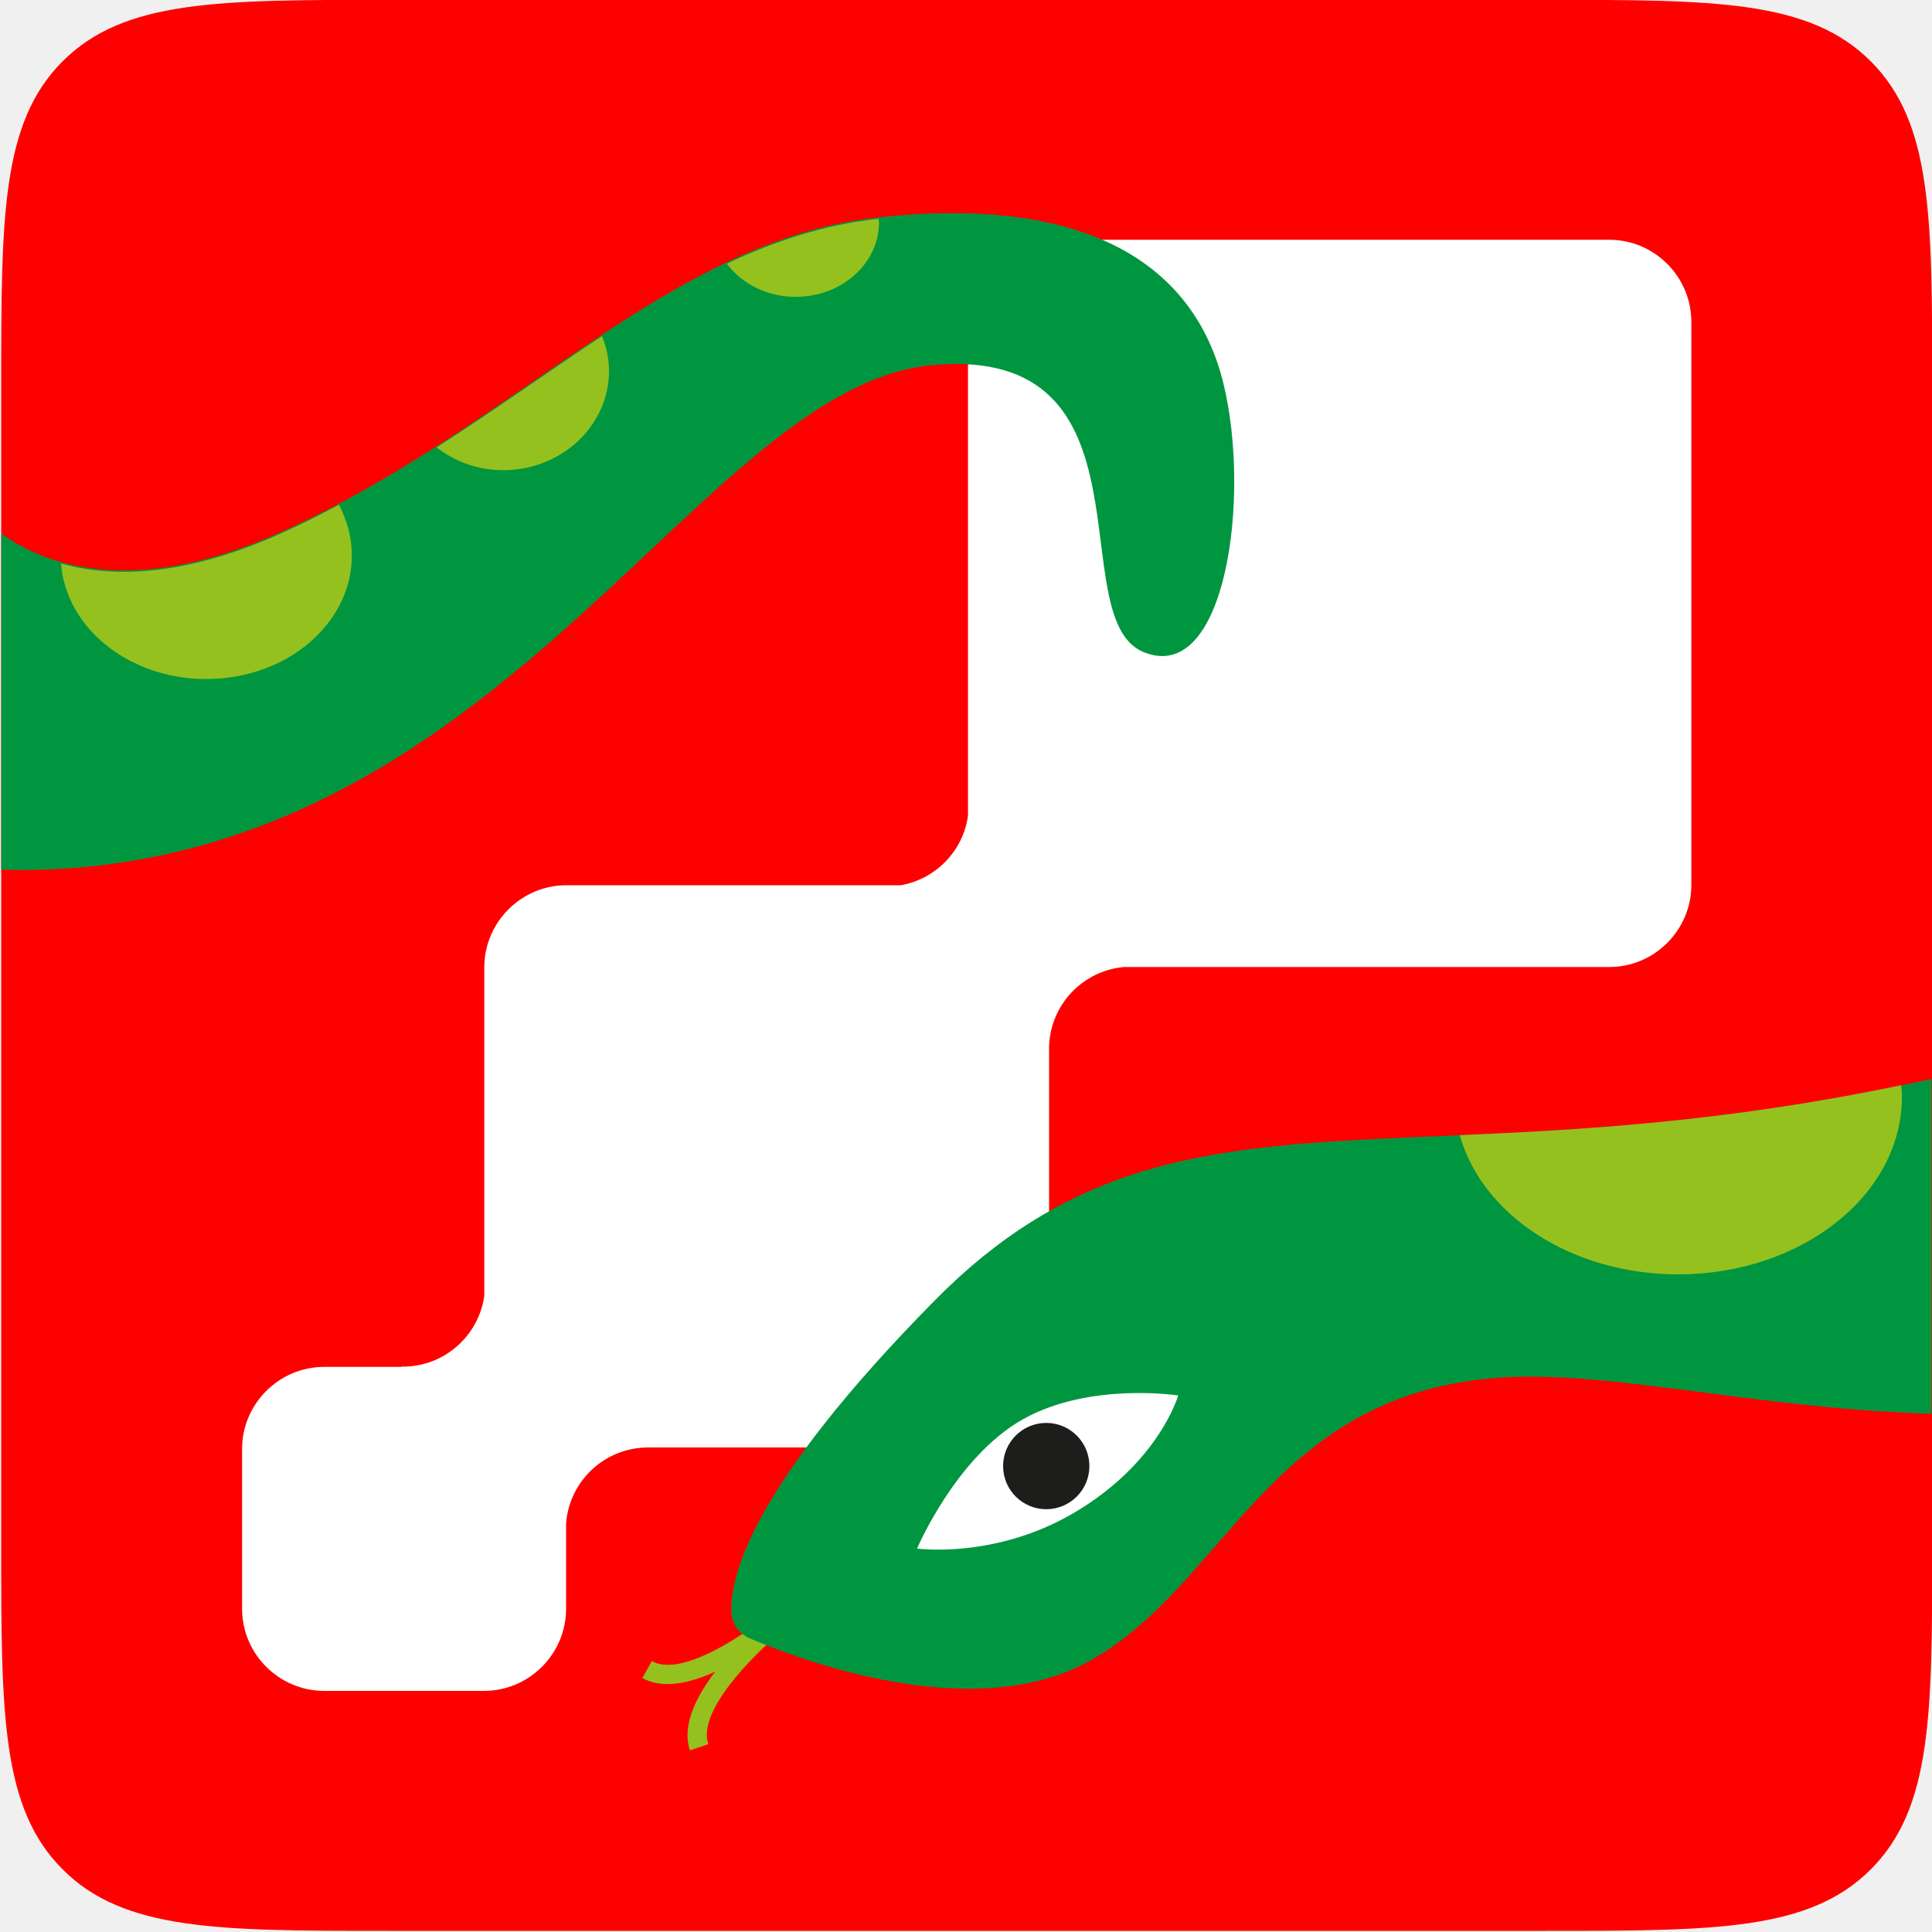
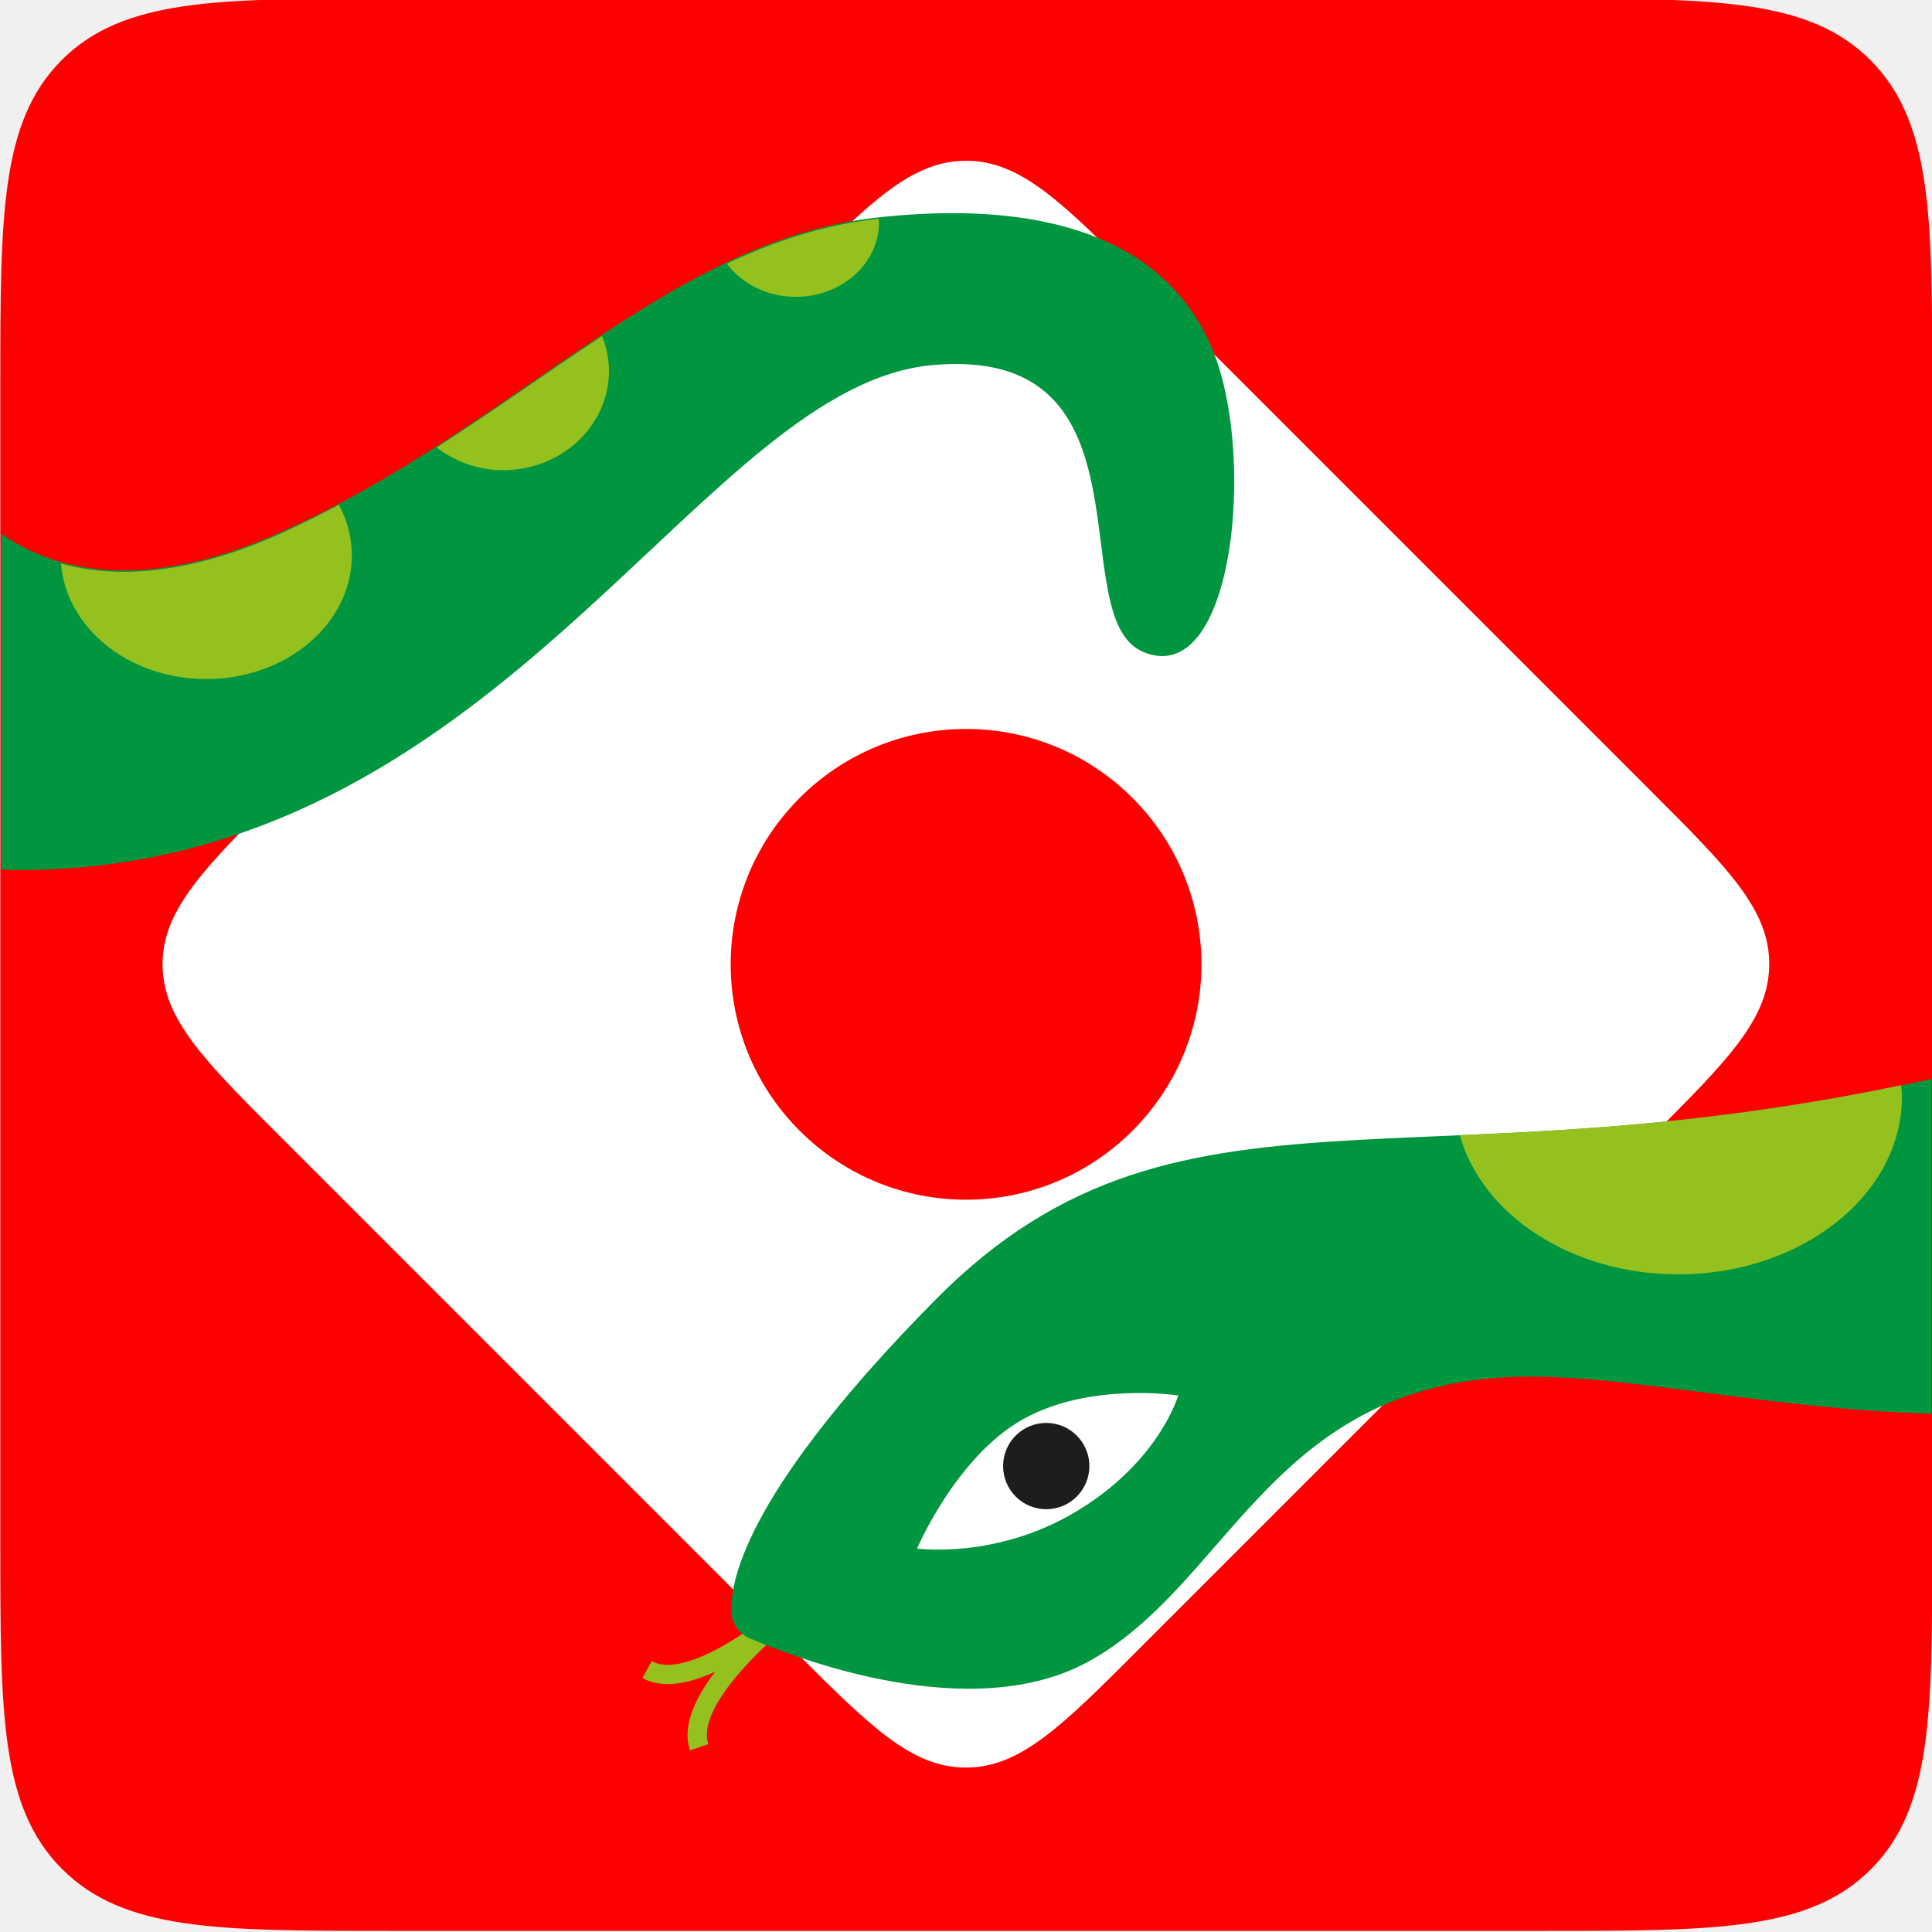
- <svg xmlns="http://www.w3.org/2000/svg" id="Layer_1" data-name="Layer 1" viewBox="0 0 300 300">
-   <defs>
-     <style>
-       .cls-1 {
-         fill: #009640;
-       }
- 
-       .cls-2, .cls-3 {
-         fill: #fff;
-       }
- 
-       .cls-3 {
-         fill-rule: evenodd;
-       }
- 
-       .cls-4 {
-         fill: #95c11f;
-       }
- 
-       .cls-5 {
-         clip-path: url(#clippath);
-       }
- 
-       .cls-6 {
-         fill: none;
-       }
- 
-       .cls-7 {
-         fill: red;
-       }
- 
-       .cls-8 {
-         fill: #1d1d1b;
-       }
-     </style>
-     <clipPath id="clippath">
-       <rect class="cls-6" x=".19" y="-32.12" width="299.72" height="303.14" />
+ <svg xmlns="http://www.w3.org/2000/svg" xmlns:xlink="http://www.w3.org/1999/xlink" version="1.1" id="Layer_1" x="0px" y="0px" viewBox="0 0 300 300" style="enable-background:new 0 0 300 300;" xml:space="preserve">
+   <style type="text/css">
+ 	.st0{fill:#FF0000;}
+ 	.st1{fill-rule:evenodd;clip-rule:evenodd;fill:#FFFFFF;}
+ 	.st2{fill:#95C11F;}
+ 	.st3{clip-path:url(#SVGID_00000073720649171970785120000011051435410206294956_);}
+ 	.st4{fill:#009640;}
+ 	.st5{fill:#FFFFFF;}
+ 	.st6{fill:#1D1D1B;}
+ 	.st7{fill:none;}
+ </style>
+   <g>
+     <path class="st0" d="M0.19,239.85c0,26.27,0,40.89,9.54,50.43s24.16,9.54,50.43,9.54h179.9c26.27,0,40.89,0,50.43-9.54   c9.54-9.54,9.54-24.14,9.54-50.43V59.95c0-26.27,0-40.89-9.54-50.43c-9.55-9.54-24.17-9.54-50.44-9.54H60.15   c-26.26,0-40.89,0-50.43,9.54c-9.53,9.54-9.53,24.16-9.53,50.43V239.85L0.19,239.85z" />
+     <path class="st1" d="M162.9,162.3v49.71c0,7.02-5.74,12.75-12.75,12.75h-49.52c-6.71,0-12.23,5.19-12.73,11.8v13.25   c0,7.02-5.74,12.75-12.75,12.75H50.34c-7.02,0-12.75-5.74-12.75-12.75V225c0-7.02,5.74-12.75,12.75-12.75h11.95v-0.04h0.26   c6.45,0,11.78-4.78,12.65-10.99v-51.01c0-7,5.74-12.75,12.75-12.75h51.93c5.43-0.96,9.67-5.32,10.43-10.8V49.98   c0-7.02,5.74-12.75,12.75-12.75h86.82c7.02,0,12.75,5.74,12.75,12.75v87.43c0,7.02-5.74,12.75-12.75,12.75h-75.39   c-6.32,0.59-11.3,5.76-11.58,12.15" />
+     <g id="XMLID_00000137095350533835815650000003466306646797238693_">
+       <g id="XMLID_00000160167884466530392370000012336008017886385282_">
+         <path class="st0" d="M0.05,239.71c0,26.28,0,40.9,9.54,50.44c9.54,9.54,24.17,9.54,50.44,9.54h179.95c26.28,0,40.9,0,50.44-9.54     c9.54-9.54,9.54-24.15,9.54-50.44V59.76c0-26.28,0-40.9-9.54-50.44s-24.17-9.54-50.44-9.54H60.03c-26.28,0-40.9,0-50.44,9.54     S0.05,33.49,0.05,59.76V239.71z" />
+         <path id="XMLID_00000047767254252987933590000012039059147552122754_" class="st1" d="M175.85,175.58     c-14.28,14.28-37.4,14.28-51.68,0c-14.28-14.28-14.28-37.4,0-51.68s37.4-14.28,51.68,0C190.13,138.18,190.13,161.3,175.85,175.58      M256.61,123.09l-79.96-79.96c-11.67-11.67-18.17-18.17-26.64-18.17c-8.48,0-14.97,6.5-26.64,18.17l-79.96,79.96     c-11.67,11.67-18.17,18.17-18.17,26.64c0,8.48,6.5,14.97,18.17,26.64l79.93,79.93c11.67,11.67,18.17,18.17,26.64,18.17     c8.48,0,14.97-6.5,26.64-18.17l79.93-79.93c11.67-11.67,18.17-18.17,18.17-26.64C274.78,141.26,268.28,134.76,256.61,123.09z" />
+       </g>
+     </g>
+   </g>
+   <path class="st2" d="M103.65,261.5c-1.4,0-2.72-0.28-3.9-0.94l1.46-2.62c4.78,2.67,15.11-4.62,18.68-7.66l1.94,2.29  C120.59,253.63,111.07,261.5,103.65,261.5z" />
+   <path class="st2" d="M107.14,271.8c-2.76-8.06,10.31-19.08,11.81-20.31l1.9,2.32c-3.62,2.98-12.64,11.84-10.87,17.02L107.14,271.8z" />
+   <g>
+     <defs>
+       <rect id="SVGID_1_" x="0.19" y="-32.12" width="299.72" height="303.14" />
+     </defs>
+     <clipPath id="SVGID_00000101787068256929828130000004518302421288717202_">
+       <use xlink:href="#SVGID_1_" style="overflow:visible;" />
    </clipPath>
-   </defs>
-   <g>
-     <path class="cls-7" d="m.19,239.85c0,26.27,0,40.89,9.54,50.43,9.54,9.54,24.16,9.54,50.43,9.54h179.9c26.27,0,40.89,0,50.43-9.54,9.54-9.54,9.54-24.14,9.54-50.43V59.95c0-26.27,0-40.89-9.54-50.43C280.94-.02,266.32-.02,240.05-.02H60.15C33.89-.02,19.26-.02,9.72,9.52.19,19.06.19,33.68.19,59.95v179.9Z" />
-     <path class="cls-3" d="m162.9,162.3v49.71c0,7.02-5.74,12.75-12.75,12.75h-49.52c-6.71,0-12.23,5.19-12.73,11.8v13.25c0,7.02-5.74,12.75-12.75,12.75h-24.81c-7.02,0-12.75-5.74-12.75-12.75v-24.81c0-7.02,5.74-12.75,12.75-12.75h11.95v-.04h.26c6.45,0,11.78-4.78,12.65-10.99v-51.01c0-7,5.74-12.75,12.75-12.75h51.93c5.43-.96,9.67-5.32,10.43-10.8V49.98c0-7.02,5.74-12.75,12.75-12.75h86.82c7.02,0,12.75,5.74,12.75,12.75v87.43c0,7.02-5.74,12.75-12.75,12.75h-75.39c-6.32.59-11.3,5.76-11.58,12.15" />
-   </g>
-   <path class="cls-4" d="m103.65,261.5c-1.4,0-2.72-.28-3.9-.94l1.46-2.62c4.78,2.67,15.11-4.62,18.68-7.66l1.94,2.29c-1.24,1.06-10.76,8.93-18.18,8.93Z" />
-   <path class="cls-4" d="m107.14,271.8c-2.76-8.06,10.31-19.08,11.81-20.31l1.9,2.32c-3.62,2.98-12.64,11.84-10.87,17.02l-2.84.97Z" />
-   <g class="cls-5">
-     <g>
-       <path class="cls-1" d="m412.3,86.03s-6.58,53.62-97.63,77.9c-91.05,24.28-130.01-2.02-169.46,37.94-28.48,28.84-31.92,42.93-31.63,48.54.09,1.76,1.21,3.29,2.83,3.98,7.57,3.26,34.48,13.54,52.58,3.63,21.25-11.63,27.82-40.97,62.73-44.01,34.58-3.01,90.99,24.27,159.91-19.96,1.24-.79,2.03-2.13,2.15-3.59,3.85-46.2,18.53-104.43,18.53-104.43Z" />
-       <path class="cls-1" d="m-10.04,80.97c1.68-2.39,5.06-2.63,7.18-.61,6.05,5.73,20.26,13.97,46.29,2.36,36.62-16.33,60.01-45.45,93.1-48.98,33.09-3.53,48.98,7.94,53.39,25.59,4.41,17.65.44,47.21-12.36,41.92s2.65-47.66-32.65-44.57S80.49,129.49,11.22,134.79c-57.53,4.4-31.68-38.98-21.26-53.82Z" />
+     <g style="clip-path:url(#SVGID_00000101787068256929828130000004518302421288717202_);">
+       <g>
+         <path class="st4" d="M412.3,86.03c0,0-6.58,53.62-97.63,77.9s-130.01-2.02-169.46,37.94c-28.48,28.84-31.92,42.93-31.63,48.54     c0.09,1.76,1.21,3.29,2.83,3.98c7.57,3.26,34.48,13.54,52.58,3.63c21.25-11.63,27.82-40.97,62.73-44.01     c34.58-3.01,90.99,24.27,159.91-19.96c1.24-0.79,2.03-2.13,2.15-3.59c3.85-46.2,18.53-104.43,18.53-104.43L412.3,86.03z" />
+         <path class="st4" d="M-10.04,80.97c1.68-2.39,5.06-2.63,7.18-0.61c6.05,5.73,20.26,13.97,46.29,2.36     c36.62-16.33,60.01-45.45,93.1-48.98s48.98,7.94,53.39,25.59s0.44,47.21-12.36,41.92s2.65-47.66-32.65-44.57     s-64.42,72.81-133.69,78.11C-46.31,139.19-20.46,95.81-10.04,80.97z" />
+       </g>
    </g>
  </g>
  <g>
-     <path class="cls-2" d="m142.4,240.46s6.04-14.23,16.43-20.07,24.12-3.7,24.12-3.7c0,0-2.96,10.43-16.15,18.2-12.3,7.25-24.4,5.57-24.4,5.57Z" />
-     <circle class="cls-8" cx="162.46" cy="227.65" r="6.7" />
+     <path class="st5" d="M142.4,240.46c0,0,6.04-14.23,16.43-20.07s24.12-3.7,24.12-3.7s-2.96,10.43-16.15,18.2   C154.5,242.14,142.4,240.46,142.4,240.46L142.4,240.46z" />
+     <circle class="st6" cx="162.46" cy="227.65" r="6.7" />
  </g>
  <g>
-     <path class="cls-6" d="m231.66,214.01c-34.9,3.04-41.48,32.37-62.73,44.01-18.1,9.91-45.01-.37-52.58-3.63-1.62-.7-2.74-2.22-2.83-3.98-.29-5.61,3.16-19.69,31.63-48.54,23.6-23.9,47.03-24.1,81.52-25.59-.54-1.92-.84-3.92-.84-5.97,0-15.23,15.56-27.58,34.75-27.58s33.47,11.4,34.63,25.79c1.53-.32,3.07-.65,4.64-.99V-32.12H.14V55.27c2.39,1.7,5.47,3.34,9.34,4.43-.03-.42-.07-.83-.07-1.25,0-10.6,10.12-19.19,22.61-19.19,9.18,0,17.07,4.65,20.61,11.33,5.28-2.8,10.32-5.8,15.16-8.9-3.69-2.83-6.1-7.09-6.1-11.92,0-8.53,7.36-15.44,16.44-15.44,7.06,0,13.02,4.2,15.35,10.06,6.43-4.24,12.81-8.14,19.37-11.24-1.37-1.84-2.18-4.05-2.18-6.43,0-6.4,5.78-11.58,12.91-11.58S136.1.03,136.42,6.17c.02,0,.04,0,.06,0,33.09-3.53,48.98,7.94,53.39,25.59,4.41,17.65.44,47.21-12.36,41.92-12.8-5.3,2.65-47.66-32.65-44.57-35.3,3.09-64.42,72.81-133.7,78.1-4.1.31-7.74.36-11.03.21v163.6h299.72v-51.51c-27.53-.78-50.67-7.02-68.2-5.5Z" />
-     <path class="cls-4" d="m32.02,105.44c12.49,0,22.61-8.59,22.61-19.19,0-2.81-.73-5.46-2-7.87-3,1.59-6.06,3.14-9.25,4.56-15,6.68-26.05,6.77-33.9,4.56.76,10.01,10.55,17.94,22.54,17.94Z" />
-     <path class="cls-4" d="m94.56,57.57c0-1.9-.41-3.7-1.08-5.38-8.29,5.47-16.68,11.51-25.69,17.29,2.83,2.17,6.4,3.53,10.34,3.53,9.08,0,16.44-6.91,16.44-15.44Z" />
-     <path class="cls-4" d="m123.58,46.09c7.13,0,12.91-5.19,12.91-11.58,0-.19-.05-.36-.06-.54-8.35.9-16.09,3.43-23.57,6.98,2.32,3.1,6.25,5.15,10.73,5.15Z" />
-     <path class="cls-4" d="m260.58,197.88c19.19,0,34.75-12.35,34.75-27.58,0-.6-.07-1.19-.11-1.79-27.4,5.71-49.65,6.94-68.54,7.76,3.44,12.36,17.3,21.61,33.91,21.61Z" />
+     <path class="st7" d="M231.66,214.01c-34.9,3.04-41.48,32.37-62.73,44.01c-18.1,9.91-45.01-0.37-52.58-3.63   c-1.62-0.7-2.74-2.22-2.83-3.98c-0.29-5.61,3.16-19.69,31.63-48.54c23.6-23.9,47.03-24.1,81.52-25.59   c-0.54-1.92-0.84-3.92-0.84-5.97c0-15.23,15.56-27.58,34.75-27.58s33.47,11.4,34.63,25.79c1.53-0.32,3.07-0.65,4.64-0.99V-32.12   H0.14v87.39c2.39,1.7,5.47,3.34,9.34,4.43c-0.03-0.42-0.07-0.83-0.07-1.25c0-10.6,10.12-19.19,22.61-19.19   c9.18,0,17.07,4.65,20.61,11.33c5.28-2.8,10.32-5.8,15.16-8.9c-3.69-2.83-6.1-7.09-6.1-11.92c0-8.53,7.36-15.44,16.44-15.44   c7.06,0,13.02,4.2,15.35,10.06c6.43-4.24,12.81-8.14,19.37-11.24c-1.37-1.84-2.18-4.05-2.18-6.43c0-6.4,5.78-11.58,12.91-11.58   c7.13,0,12.52,4.89,12.84,11.03c0.02,0,0.04,0,0.06,0c33.09-3.53,48.98,7.94,53.39,25.59s0.44,47.21-12.36,41.92   c-12.8-5.3,2.65-47.66-32.65-44.57s-64.42,72.81-133.7,78.1c-4.1,0.31-7.74,0.36-11.03,0.21v163.6h299.72v-51.51   c-27.53-0.78-50.67-7.02-68.2-5.5L231.66,214.01z" />
+     <path class="st2" d="M32.02,105.44c12.49,0,22.61-8.59,22.61-19.19c0-2.81-0.73-5.46-2-7.87c-3,1.59-6.06,3.14-9.25,4.56   c-15,6.68-26.05,6.77-33.9,4.56C10.24,97.51,20.03,105.44,32.02,105.44z" />
+     <path class="st2" d="M94.56,57.57c0-1.9-0.41-3.7-1.08-5.38C85.19,57.66,76.8,63.7,67.79,69.48c2.83,2.17,6.4,3.53,10.34,3.53   C87.21,73.01,94.57,66.1,94.56,57.57L94.56,57.57z" />
+     <path class="st2" d="M123.58,46.09c7.13,0,12.91-5.19,12.91-11.58c0-0.19-0.05-0.36-0.06-0.54c-8.35,0.9-16.09,3.43-23.57,6.98   c2.32,3.1,6.25,5.15,10.73,5.15L123.58,46.09z" />
+     <path class="st2" d="M260.58,197.88c19.19,0,34.75-12.35,34.75-27.58c0-0.6-0.07-1.19-0.11-1.79c-27.4,5.71-49.65,6.94-68.54,7.76   c3.44,12.36,17.3,21.61,33.91,21.61H260.58z" />
  </g>
</svg>
